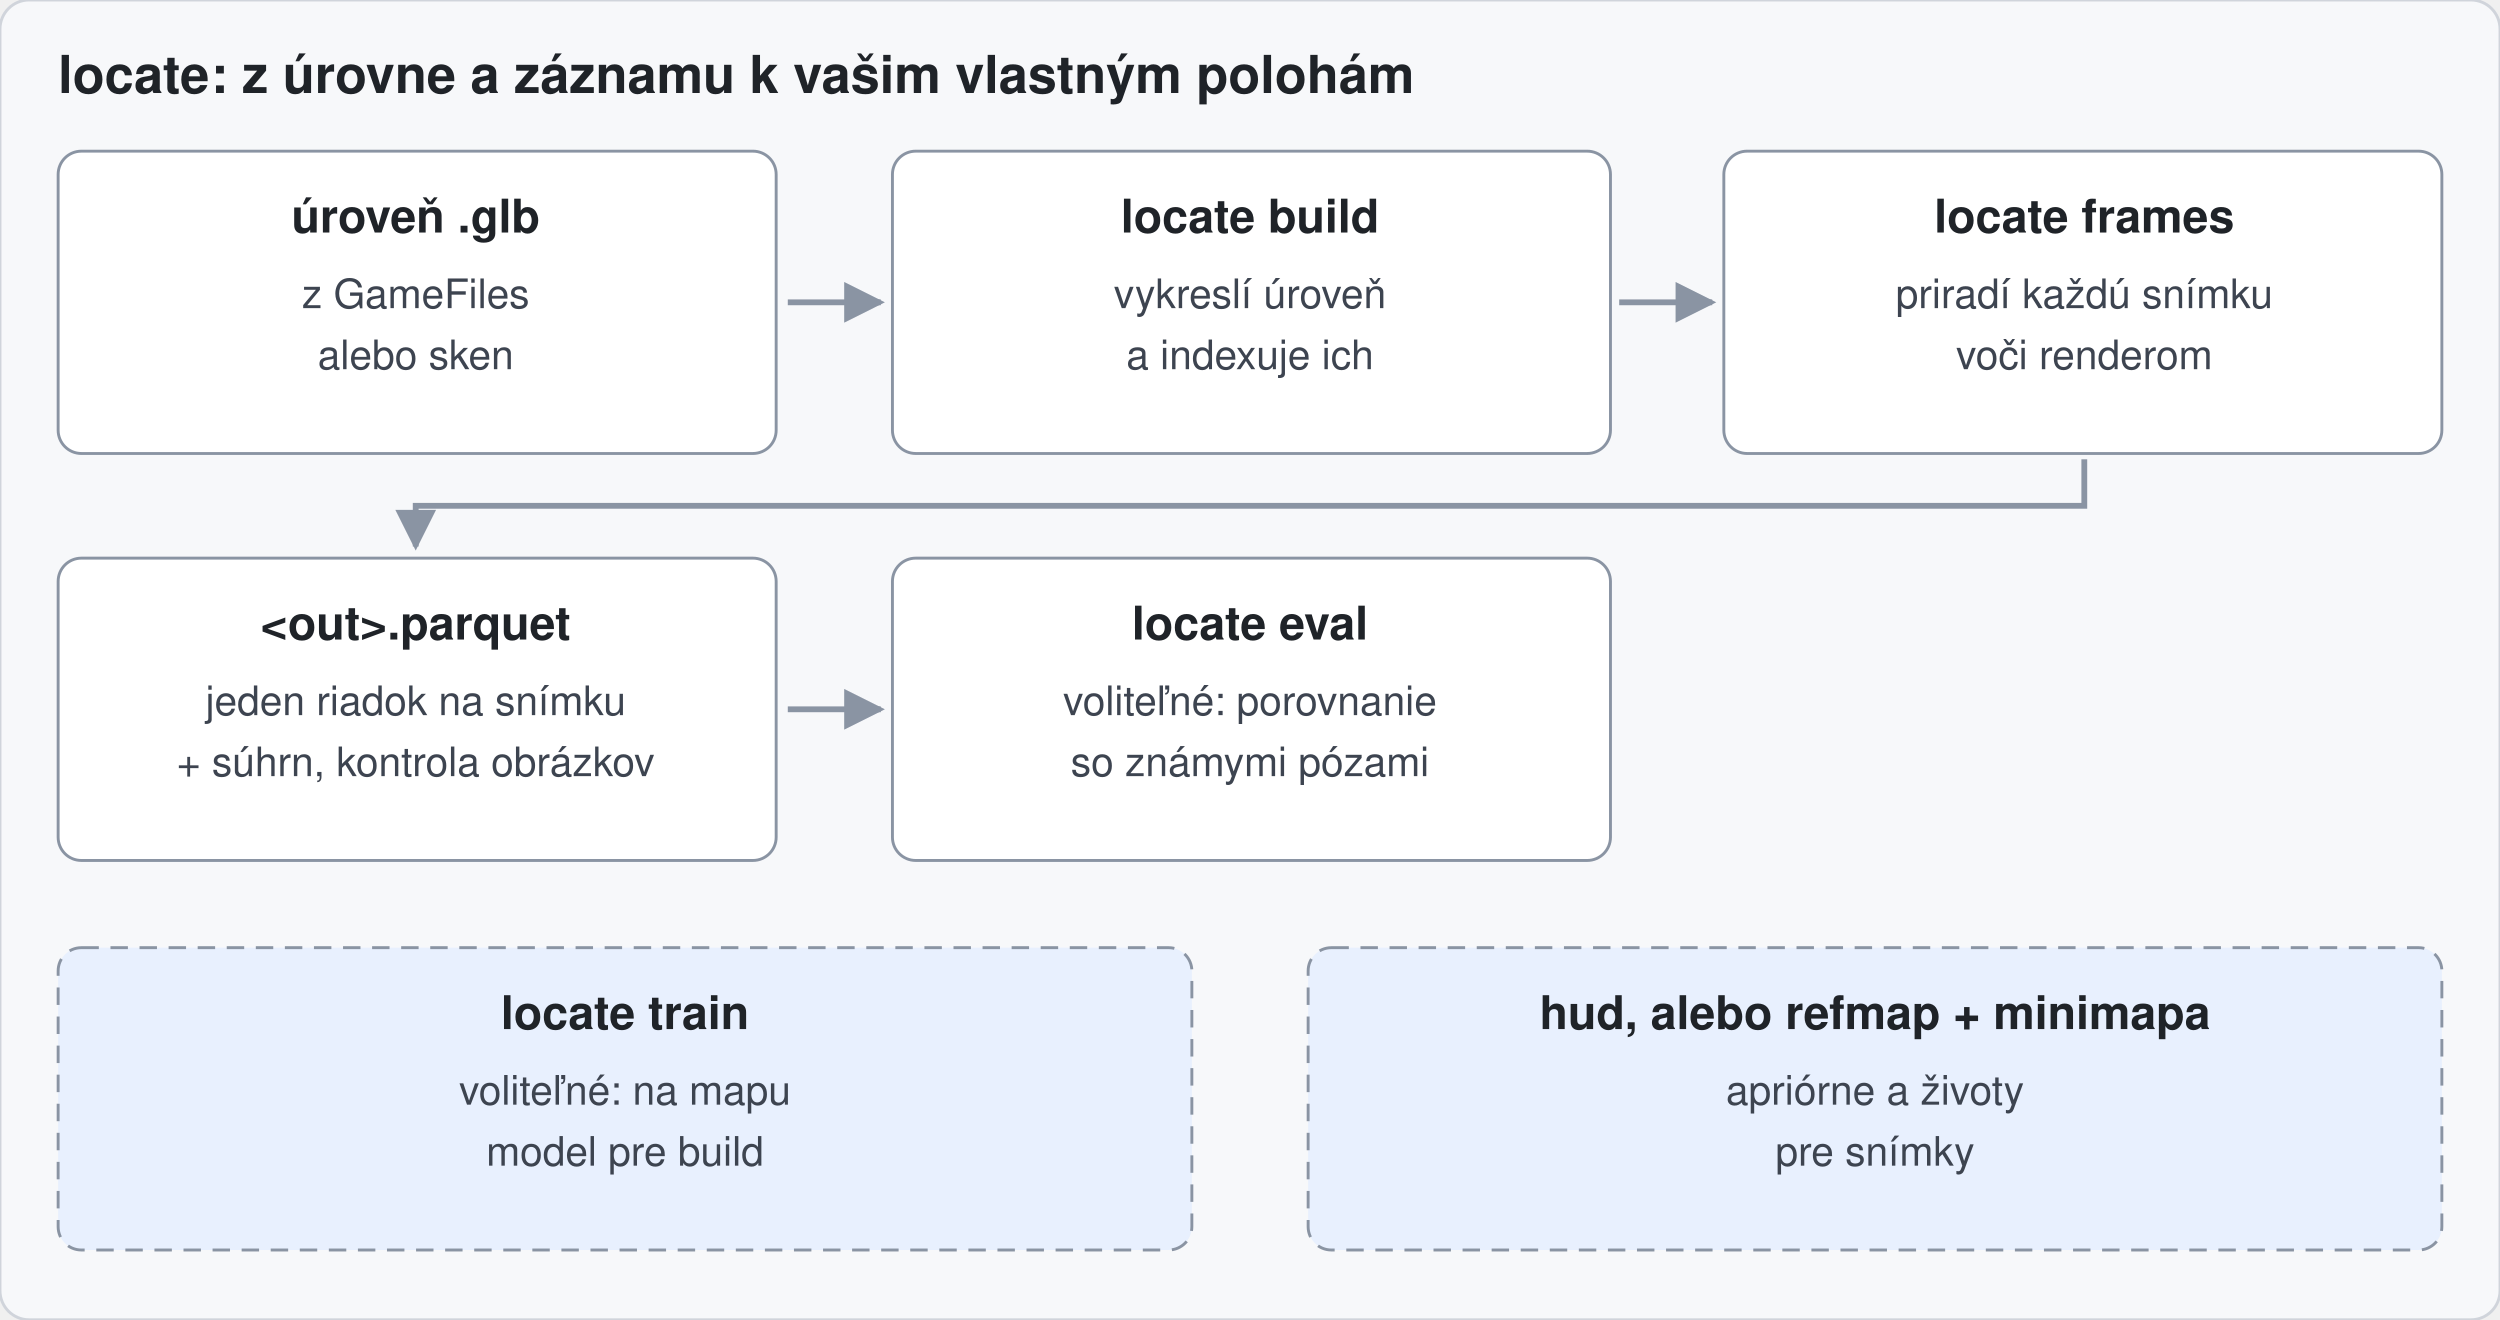
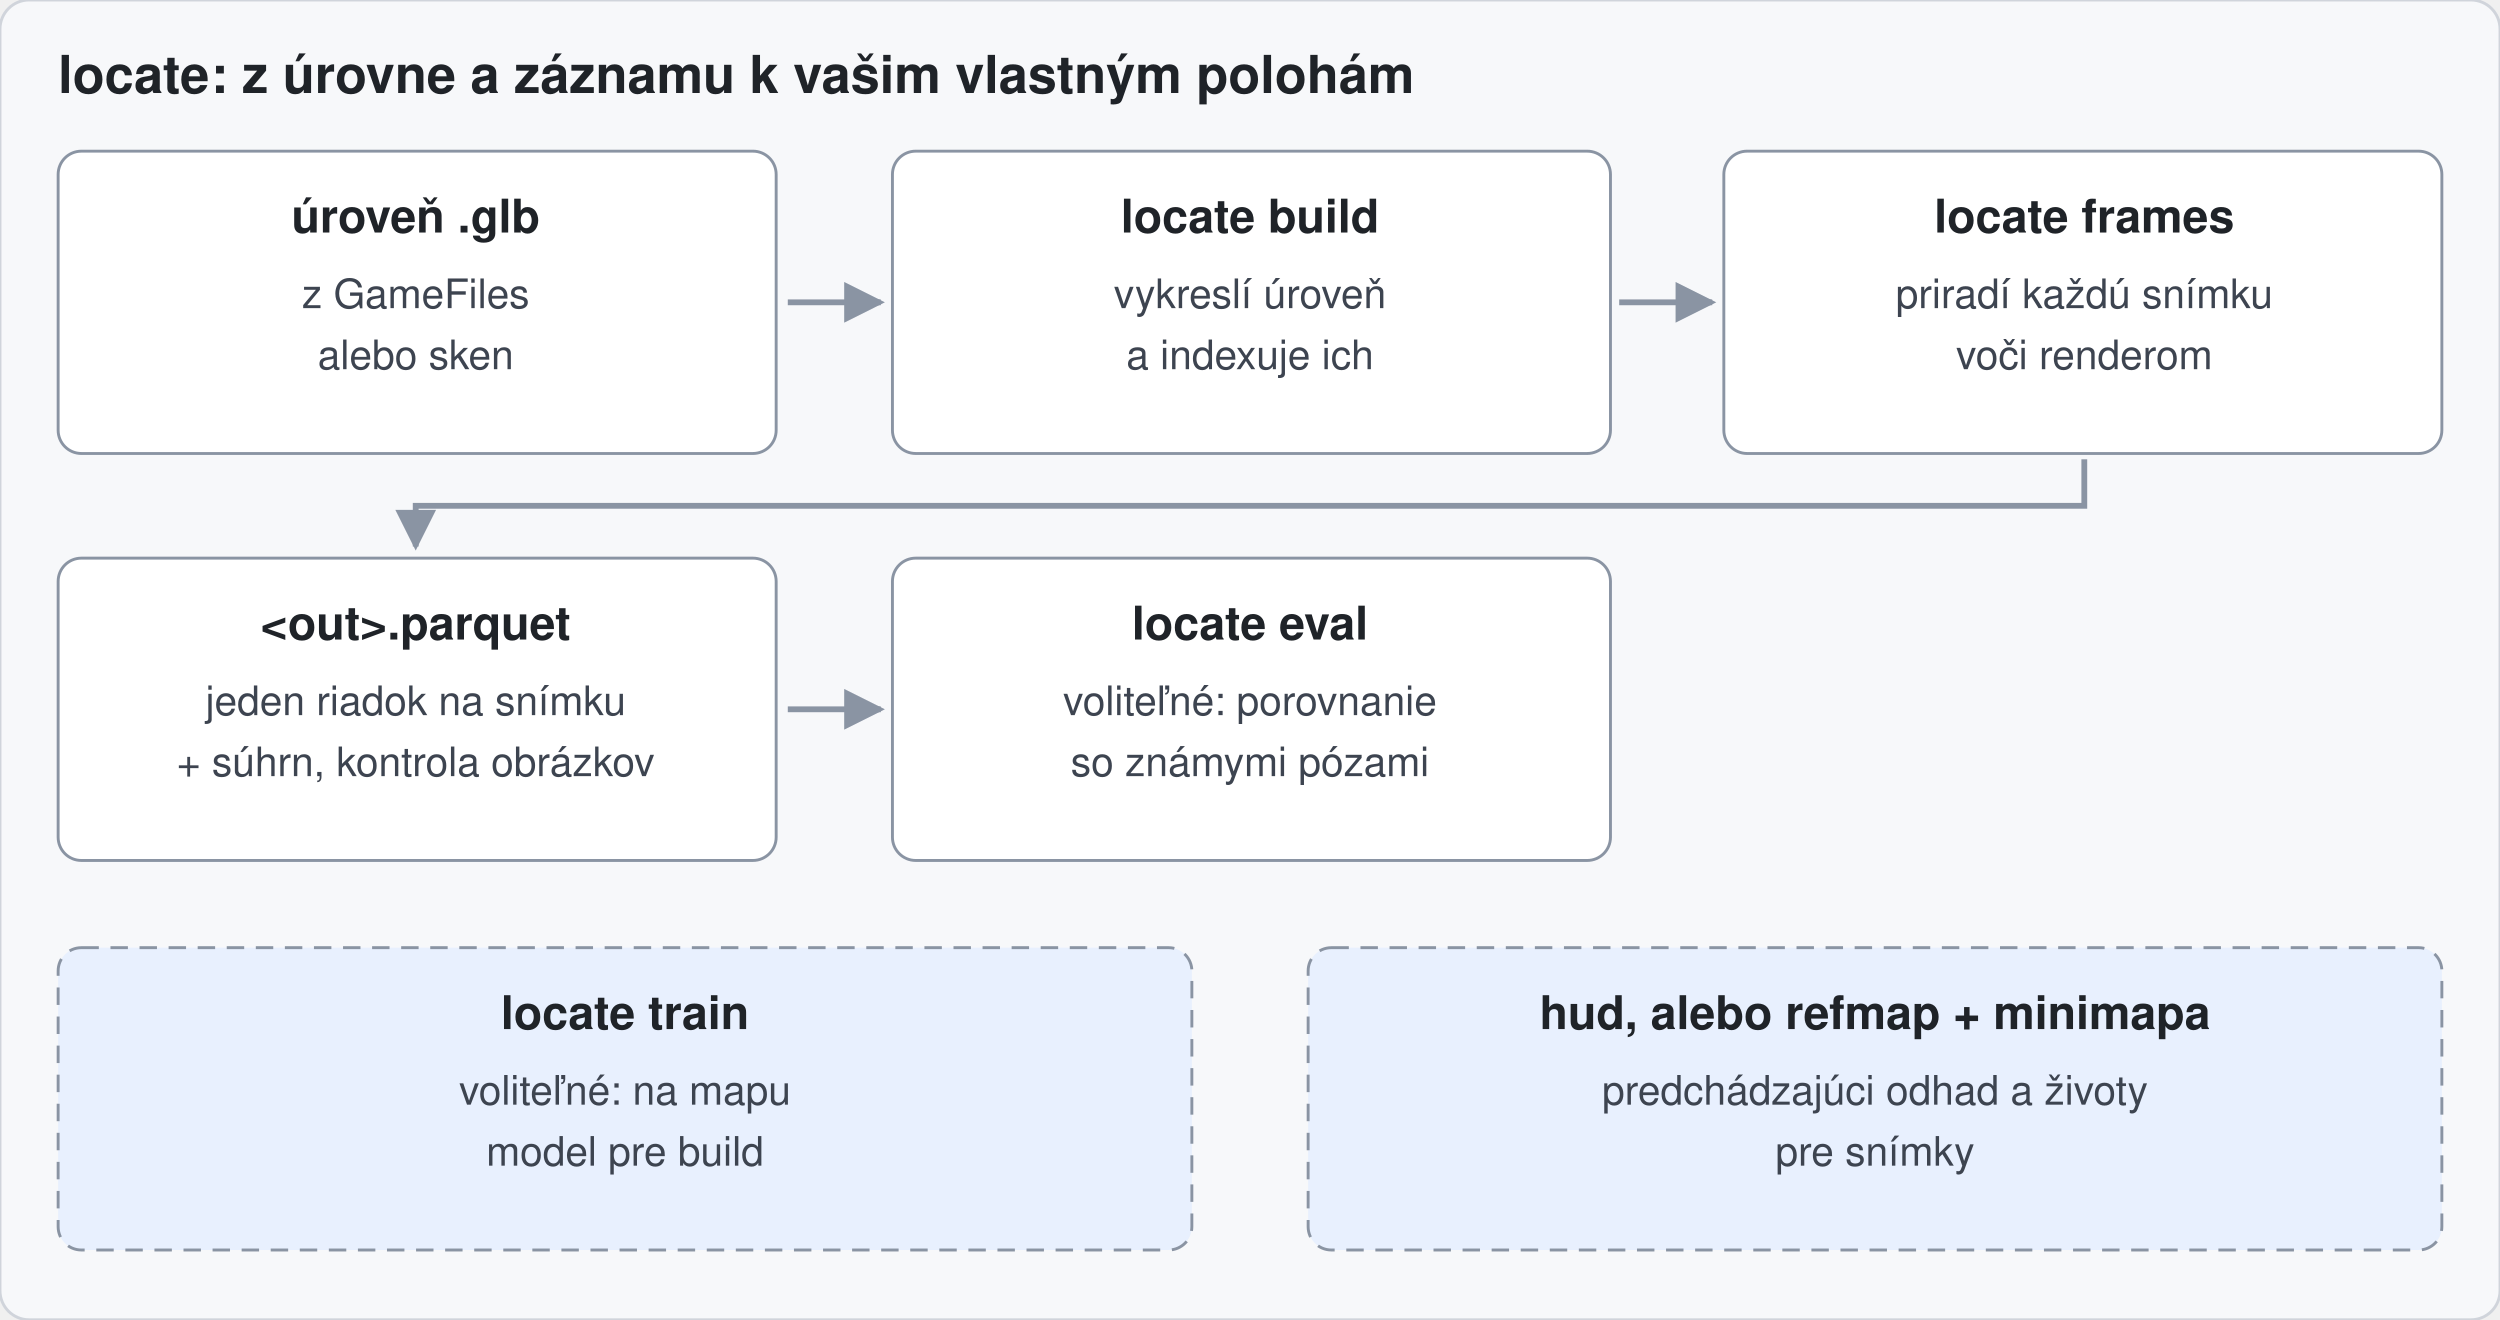
<svg xmlns="http://www.w3.org/2000/svg" width="860" height="454" viewBox="0 0 860 454" role="img" aria-label="locate: from a level and a recording to your own positions">
  <rect width="860" height="454" rx="10" fill="#f7f8fa" stroke="#d0d4db" />
  <defs>
    <marker id="a" viewBox="0 0 10 10" refX="9" refY="5" markerWidth="7" markerHeight="7" orient="auto-start-reverse">
      <path d="M0,0 L10,5 L0,10 z" fill="#8a94a3" />
    </marker>
  </defs>
  <text x="20" y="32" font-family="Segoe UI,Helvetica,Arial,sans-serif" font-size="18" font-weight="600" fill="#1f2328" text-anchor="start">locate: z úrovne a záznamu k vašim vlastným polohám</text>
  <rect x="20" y="52" width="247" height="104" rx="8" fill="#ffffff" stroke="#8a94a3" />
  <text x="143" y="80" font-family="Segoe UI,Helvetica,Arial,sans-serif" font-size="16" font-weight="600" fill="#1f2328" text-anchor="middle">úroveň .glb</text>
  <text x="143" y="106" font-family="Segoe UI,Helvetica,Arial,sans-serif" font-size="14" font-weight="400" fill="#3d4450" text-anchor="middle">z GameFiles</text>
  <text x="143" y="127" font-family="Segoe UI,Helvetica,Arial,sans-serif" font-size="14" font-weight="400" fill="#3d4450" text-anchor="middle">alebo sken</text>
  <rect x="307" y="52" width="247" height="104" rx="8" fill="#ffffff" stroke="#8a94a3" />
  <text x="430" y="80" font-family="Segoe UI,Helvetica,Arial,sans-serif" font-size="16" font-weight="600" fill="#1f2328" text-anchor="middle">locate build</text>
  <text x="430" y="106" font-family="Segoe UI,Helvetica,Arial,sans-serif" font-size="14" font-weight="400" fill="#3d4450" text-anchor="middle">vykreslí úroveň</text>
  <text x="430" y="127" font-family="Segoe UI,Helvetica,Arial,sans-serif" font-size="14" font-weight="400" fill="#3d4450" text-anchor="middle">a indexuje ich</text>
  <rect x="593" y="52" width="247" height="104" rx="8" fill="#ffffff" stroke="#8a94a3" />
  <text x="717" y="80" font-family="Segoe UI,Helvetica,Arial,sans-serif" font-size="16" font-weight="600" fill="#1f2328" text-anchor="middle">locate frames</text>
  <text x="717" y="106" font-family="Segoe UI,Helvetica,Arial,sans-serif" font-size="14" font-weight="400" fill="#3d4450" text-anchor="middle">priradí každú snímku</text>
  <text x="717" y="127" font-family="Segoe UI,Helvetica,Arial,sans-serif" font-size="14" font-weight="400" fill="#3d4450" text-anchor="middle">voči renderom</text>
  <rect x="20" y="192" width="247" height="104" rx="8" fill="#ffffff" stroke="#8a94a3" />
  <text x="143" y="220" font-family="Segoe UI,Helvetica,Arial,sans-serif" font-size="16" font-weight="600" fill="#1f2328" text-anchor="middle">&lt;out&gt;.parquet</text>
  <text x="143" y="246" font-family="Segoe UI,Helvetica,Arial,sans-serif" font-size="14" font-weight="400" fill="#3d4450" text-anchor="middle">jeden riadok na snímku</text>
  <text x="143" y="267" font-family="Segoe UI,Helvetica,Arial,sans-serif" font-size="14" font-weight="400" fill="#3d4450" text-anchor="middle">+ súhrn, kontrola obrázkov</text>
  <rect x="307" y="192" width="247" height="104" rx="8" fill="#ffffff" stroke="#8a94a3" />
  <text x="430" y="220" font-family="Segoe UI,Helvetica,Arial,sans-serif" font-size="16" font-weight="600" fill="#1f2328" text-anchor="middle">locate eval</text>
  <text x="430" y="246" font-family="Segoe UI,Helvetica,Arial,sans-serif" font-size="14" font-weight="400" fill="#3d4450" text-anchor="middle">voliteľné: porovnanie</text>
  <text x="430" y="267" font-family="Segoe UI,Helvetica,Arial,sans-serif" font-size="14" font-weight="400" fill="#3d4450" text-anchor="middle">so známymi pózami</text>
  <line x1="271" y1="104.0" x2="303" y2="104.0" stroke="#8a94a3" stroke-width="2" marker-end="url(#a)" />
  <line x1="557" y1="104.0" x2="589" y2="104.0" stroke="#8a94a3" stroke-width="2" marker-end="url(#a)" />
  <path d="M717,158 V174 H143 V188" fill="none" stroke="#8a94a3" stroke-width="2" marker-end="url(#a)" />
  <line x1="271" y1="244.0" x2="303" y2="244.0" stroke="#8a94a3" stroke-width="2" marker-end="url(#a)" />
  <rect x="20" y="326" width="390" height="104" rx="8" fill="#e8f0fe" stroke="#8a94a3" stroke-dasharray="6 4" />
  <text x="215" y="354" font-family="Segoe UI,Helvetica,Arial,sans-serif" font-size="16" font-weight="600" fill="#1f2328" text-anchor="middle">locate train</text>
  <text x="215" y="380" font-family="Segoe UI,Helvetica,Arial,sans-serif" font-size="14" font-weight="400" fill="#3d4450" text-anchor="middle">voliteľné: na mapu</text>
  <text x="215" y="401" font-family="Segoe UI,Helvetica,Arial,sans-serif" font-size="14" font-weight="400" fill="#3d4450" text-anchor="middle">model pre build</text>
  <rect x="450" y="326" width="390" height="104" rx="8" fill="#e8f0fe" stroke="#8a94a3" stroke-dasharray="6 4" />
  <text x="645" y="354" font-family="Segoe UI,Helvetica,Arial,sans-serif" font-size="16" font-weight="600" fill="#1f2328" text-anchor="middle">hud, alebo refmap + minimapa</text>
-   <text x="645" y="380" font-family="Segoe UI,Helvetica,Arial,sans-serif" font-size="14" font-weight="400" fill="#3d4450" text-anchor="middle">apriórne a životy</text>
+   <text x="645" y="380" font-family="Segoe UI,Helvetica,Arial,sans-serif" font-size="14" font-weight="400" fill="#3d4450" text-anchor="middle">predchádzajúci odhad a životy</text>
  <text x="645" y="401" font-family="Segoe UI,Helvetica,Arial,sans-serif" font-size="14" font-weight="400" fill="#3d4450" text-anchor="middle">pre snímky</text>
</svg>
